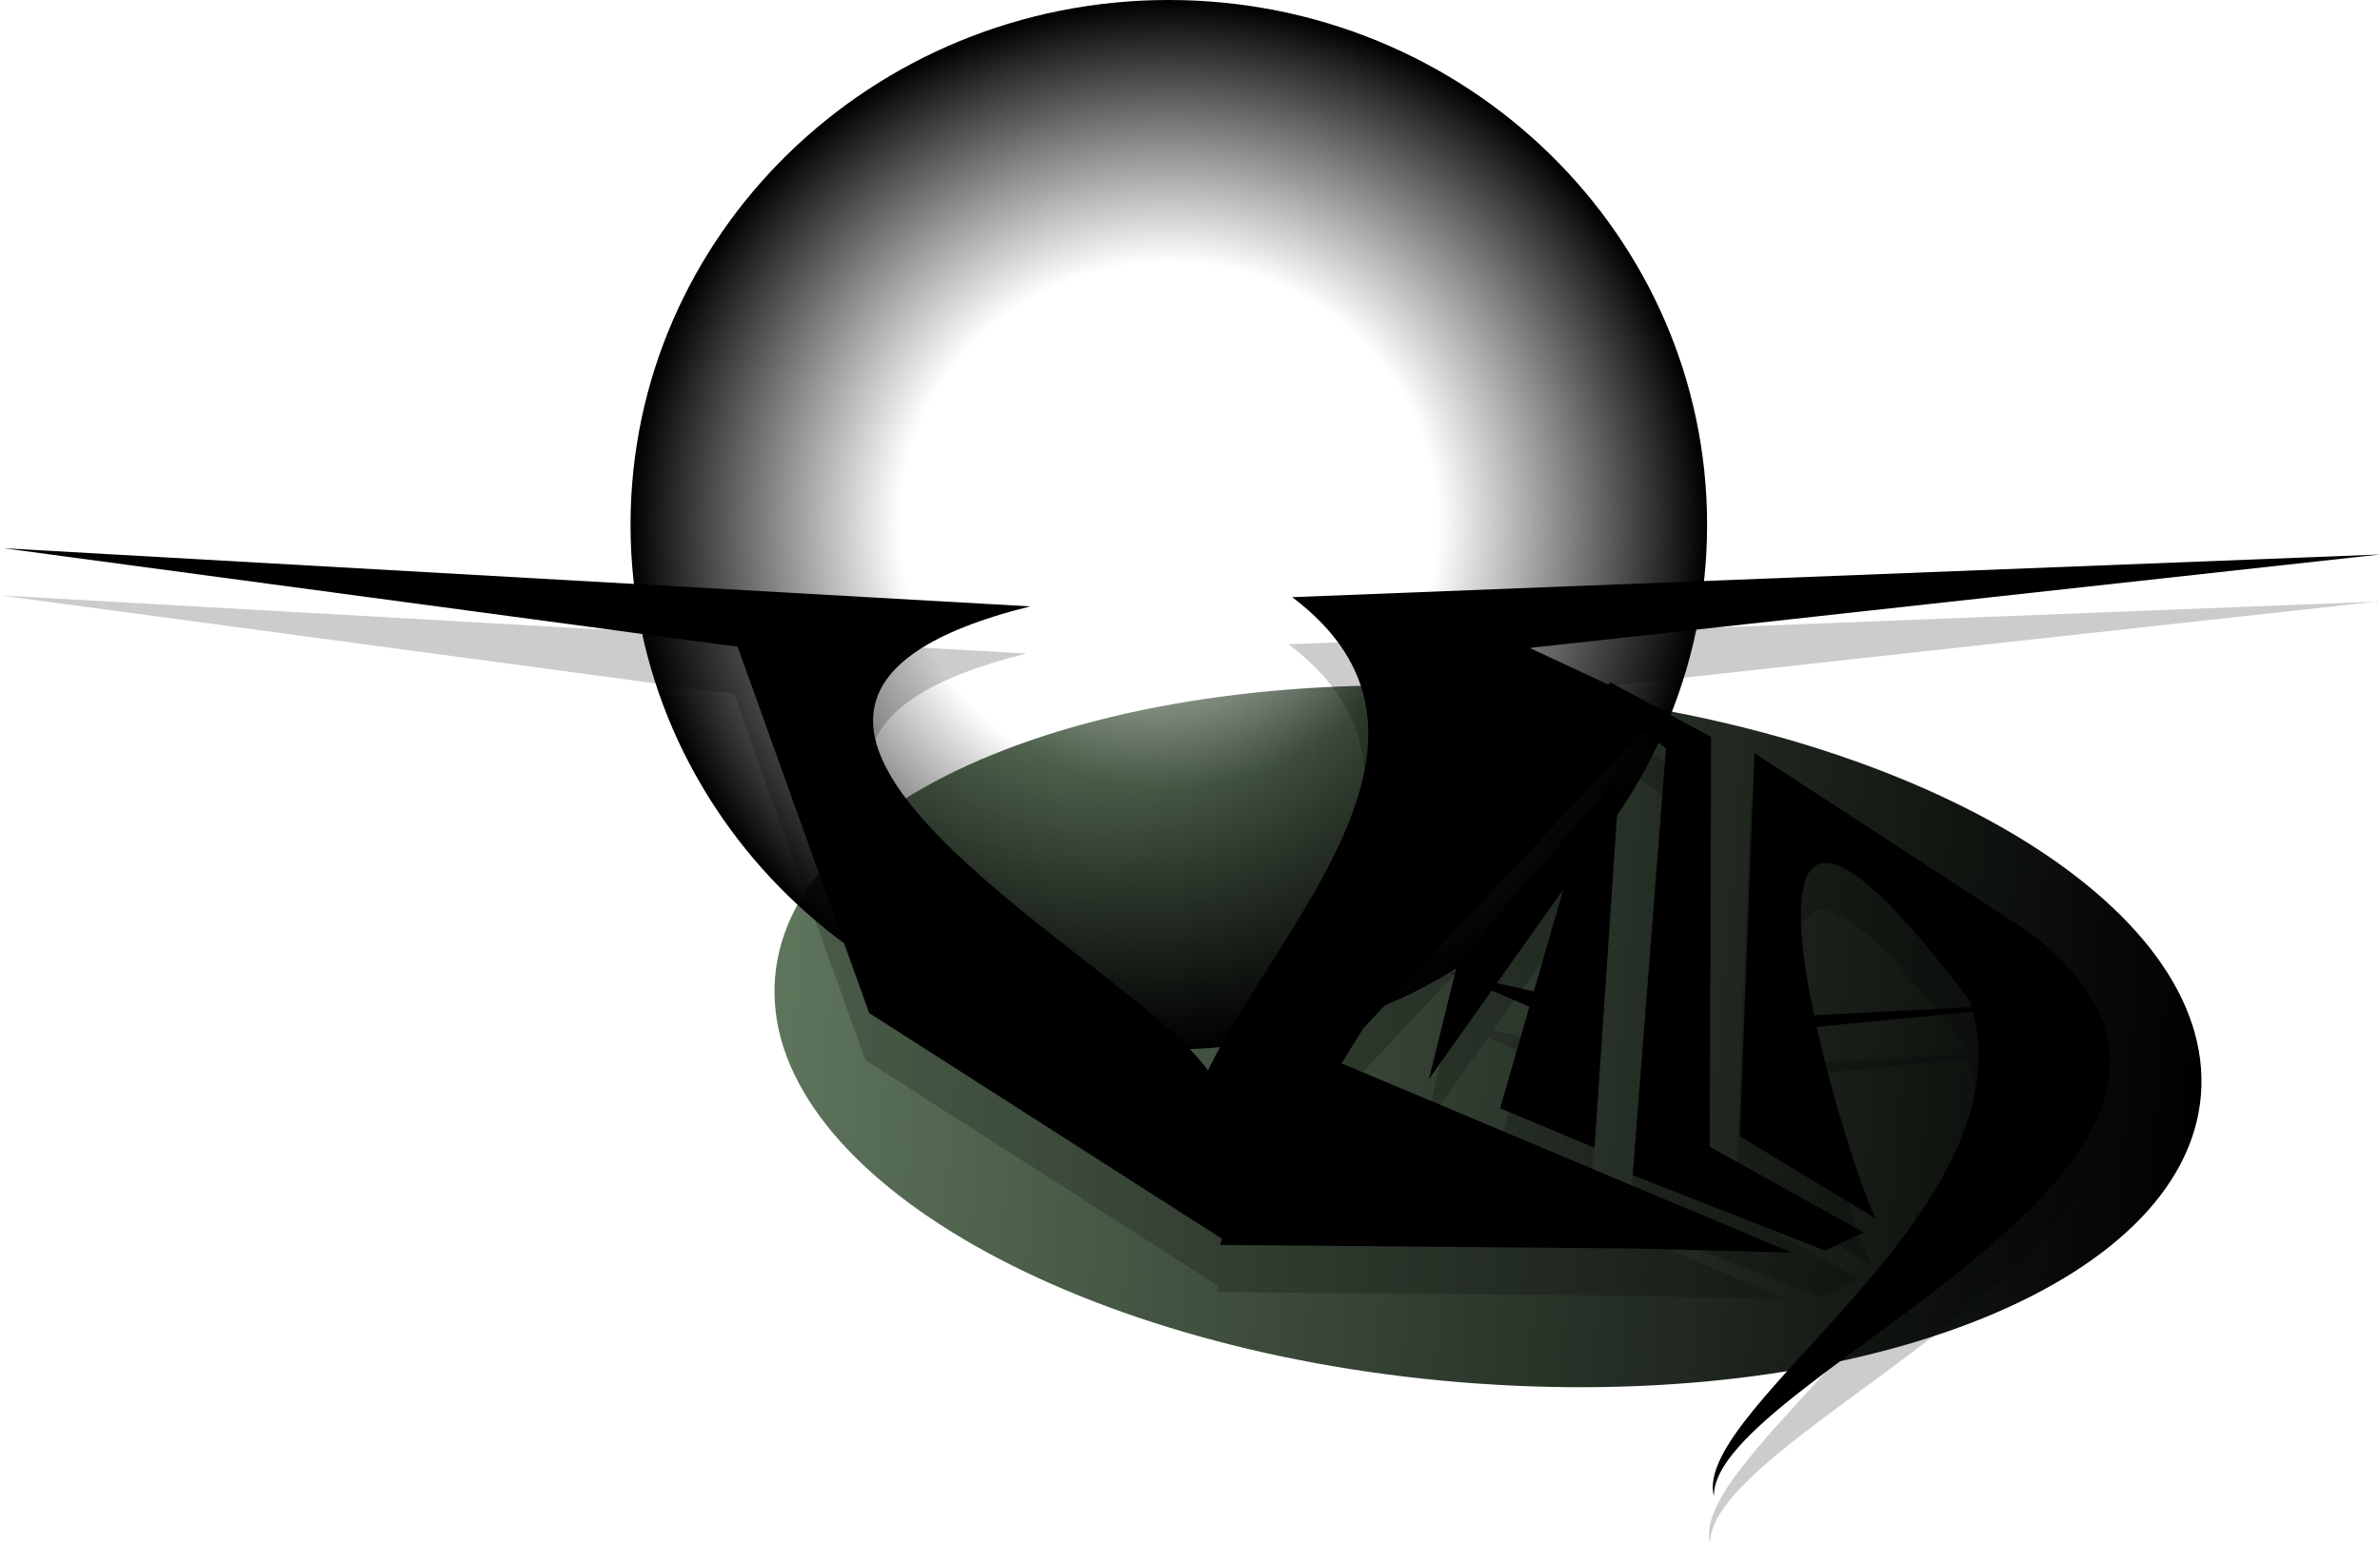
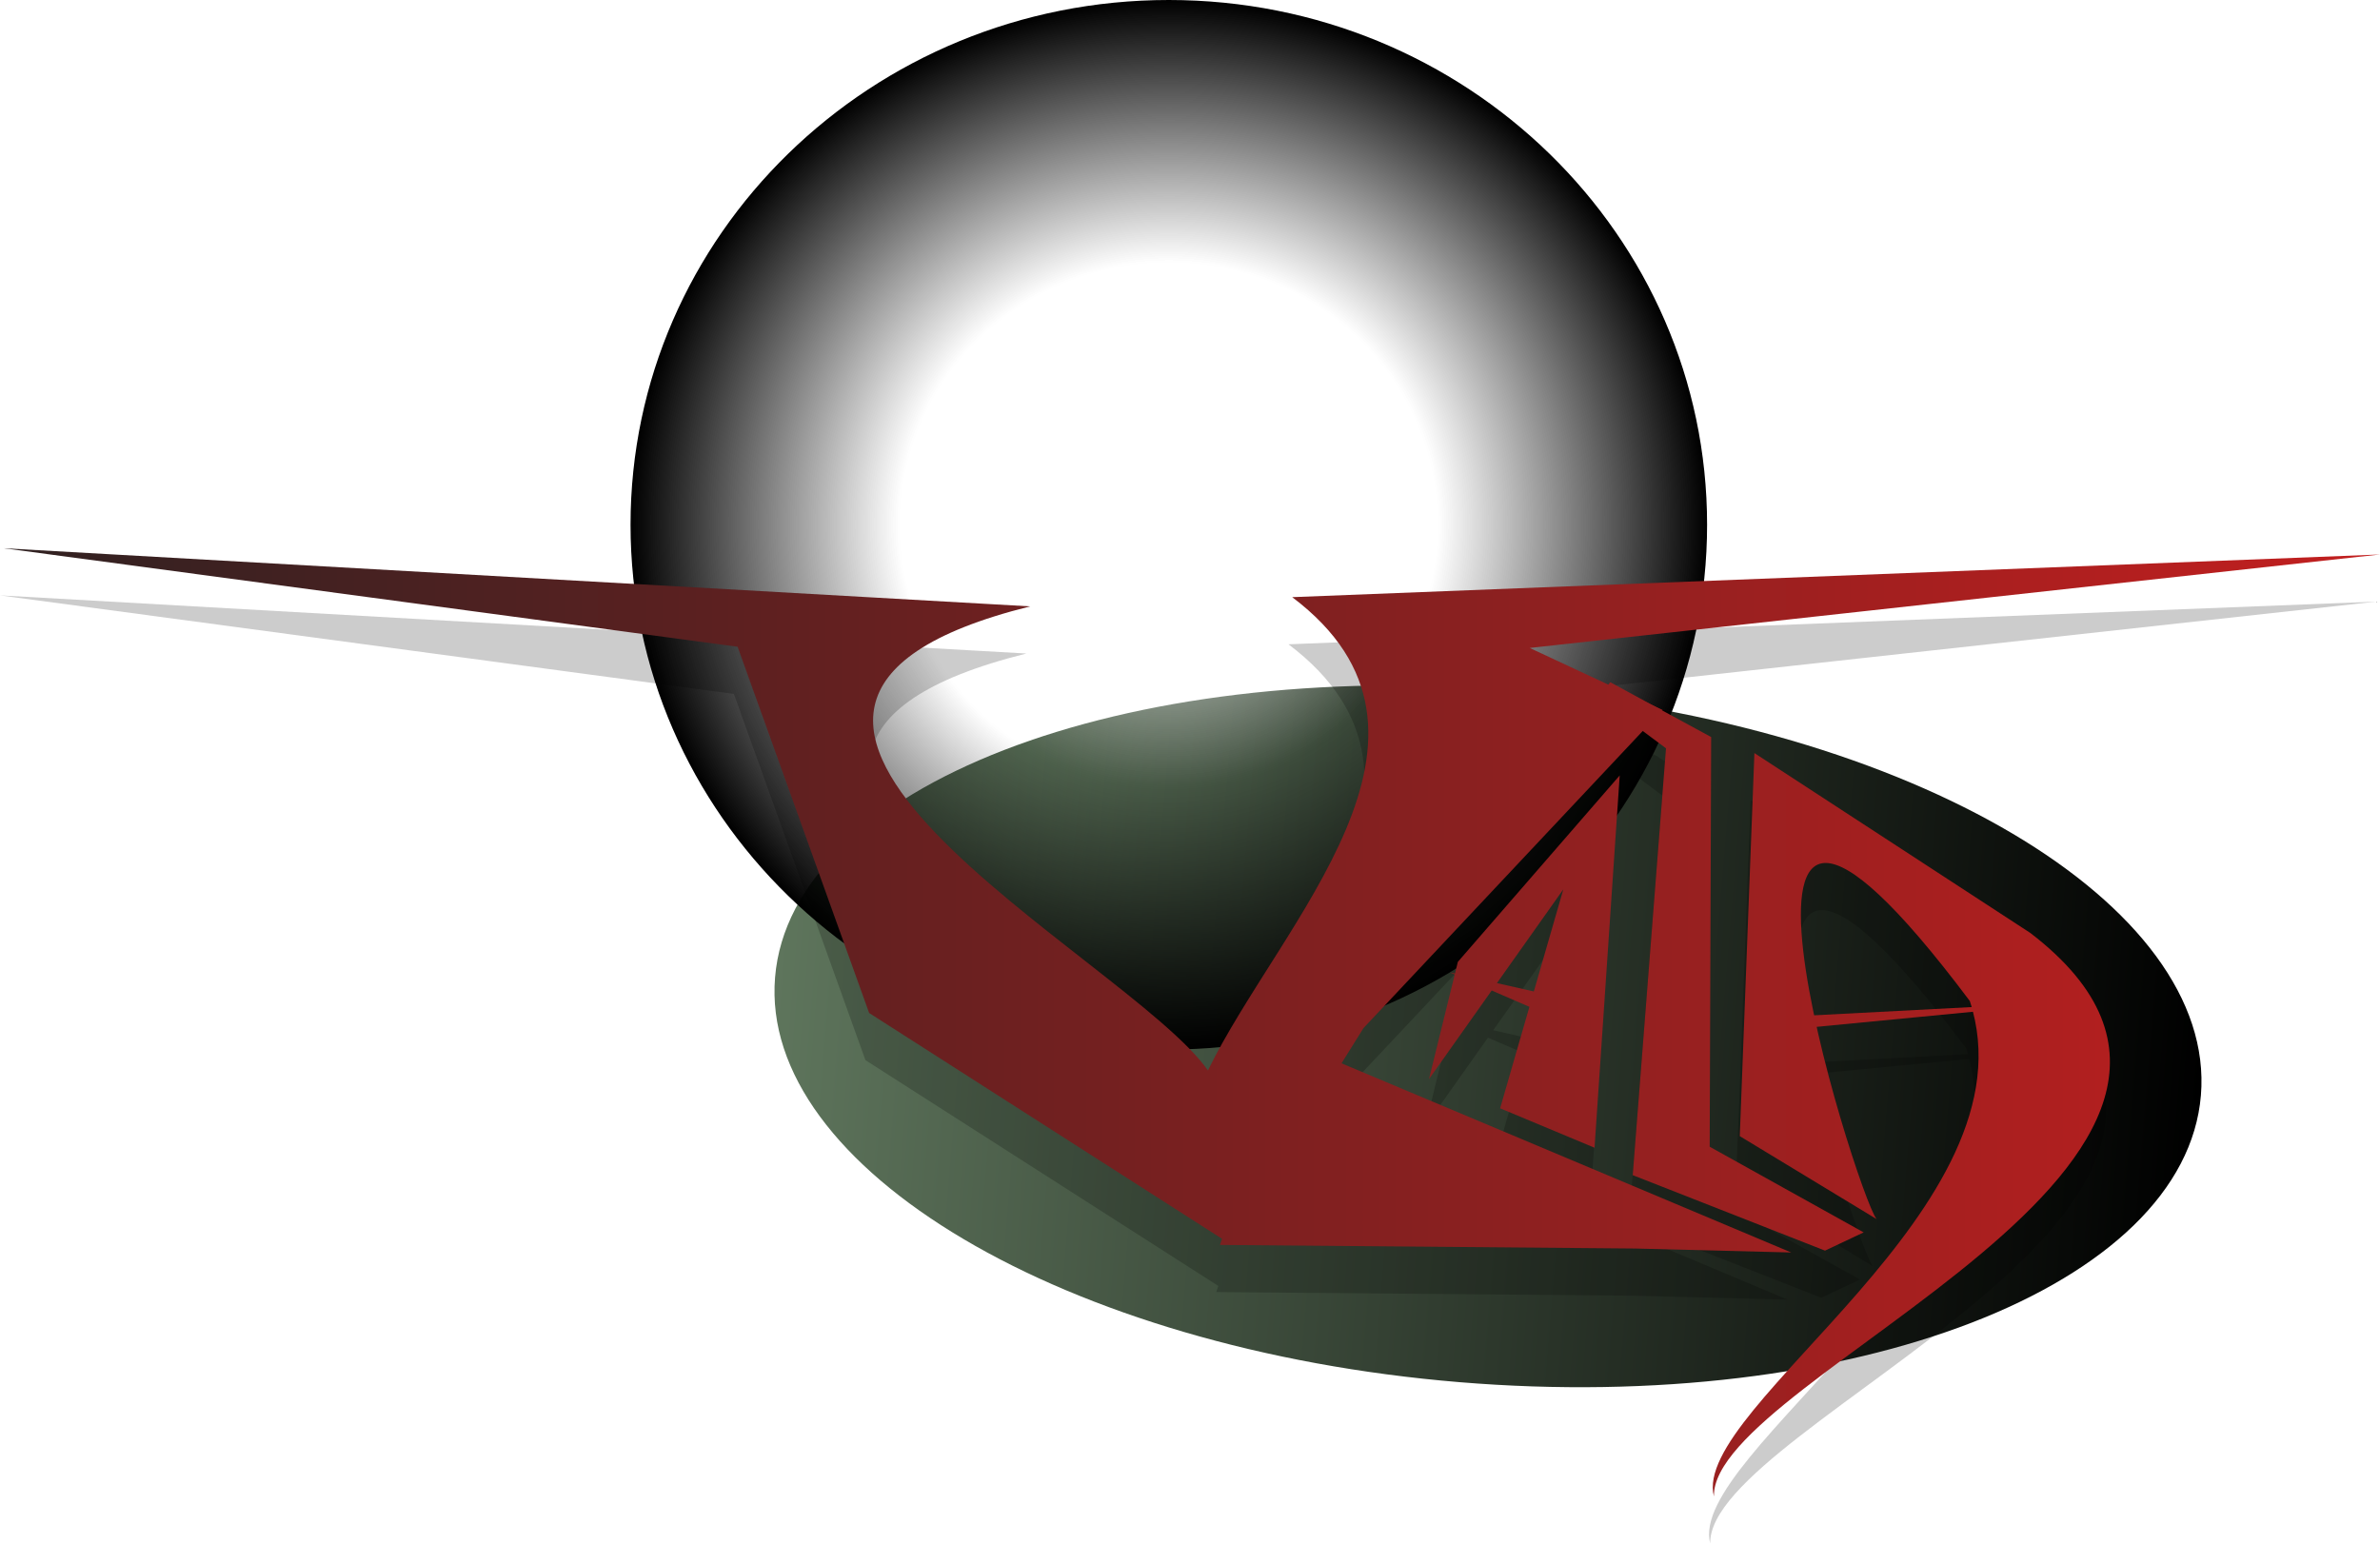
<svg xmlns="http://www.w3.org/2000/svg" xmlns:xlink="http://www.w3.org/1999/xlink" width="74.325mm" height="48.208mm" viewBox="0 0 280.913 182.202" version="1.1" id="svg1">
  <defs id="defs1">
    <linearGradient id="linearGradient22">
      <stop style="stop-color:hsl(230, 38.041, 31.947);stop-opacity:1;" offset="0" id="stop52" />
      <stop style="stop-color:hsl(318, 25.532, 32.528);stop-opacity:1;" offset="0.265" id="stop20" />
      <stop style="stop-color:hsl(0, 6.221, 46.238);stop-opacity:1;" offset="0.708" id="stop21" />
      <stop style="stop-color:hsl(219, 62.712, 30.749);stop-opacity:1;" offset="1" id="stop22" />
    </linearGradient>
    <linearGradient id="gradient26">
      <stop style="stop-color:#ffffff;stop-opacity:1;" offset="0" id="stop26" />
      <stop style="stop-color:hsl(335, 53.239, 71.065);stop-opacity:1;" offset="1" id="stop27" />
    </linearGradient>
    <radialGradient xlink:href="#gradient26" id="radialGradient27" cx="500.071" cy="443.216" fx="500.071" fy="443.216" r="71.452" gradientTransform="matrix(0.8891756,0,0,0.8669316,53.82697,60.59557)" gradientUnits="userSpaceOnUse" />
-     <radialGradient xlink:href="#linearGradient105" id="radialGradient52" cx="501.905" cy="497.58" fx="501.905" fy="497.58" r="140.237" gradientTransform="matrix(1,0,0,1.094427,0,-46.98498)" gradientUnits="userSpaceOnUse" spreadMethod="reflect" />
-     <radialGradient xlink:href="#linearGradient22" id="radialGradient80" gradientUnits="userSpaceOnUse" gradientTransform="matrix(1,0,0,1.094427,0,-46.98498)" cx="501.905" cy="497.58" fx="501.905" fy="497.58" r="140.237" spreadMethod="reflect" />
-     <radialGradient xlink:href="#linearGradient22" id="radialGradient81" gradientUnits="userSpaceOnUse" gradientTransform="matrix(1,0,0,1.094427,0,-46.98498)" cx="501.905" cy="497.58" fx="501.905" fy="497.58" r="140.237" spreadMethod="reflect" />
-     <radialGradient xlink:href="#linearGradient22" id="radialGradient82" gradientUnits="userSpaceOnUse" gradientTransform="matrix(1,0,0,1.094427,0,-46.98498)" cx="501.905" cy="497.58" fx="501.905" fy="497.58" r="140.237" spreadMethod="reflect" />
-     <radialGradient xlink:href="#linearGradient22" id="radialGradient83" gradientUnits="userSpaceOnUse" gradientTransform="matrix(1,0,0,1.094427,0,-46.98498)" cx="501.905" cy="497.58" fx="501.905" fy="497.58" r="140.237" spreadMethod="reflect" />
-     <radialGradient xlink:href="#linearGradient22" id="radialGradient84" gradientUnits="userSpaceOnUse" gradientTransform="matrix(1,0,0,1.094427,0,-46.98498)" cx="501.905" cy="497.58" fx="501.905" fy="497.58" r="140.237" spreadMethod="reflect" />
-     <radialGradient xlink:href="#linearGradient22" id="radialGradient85" gradientUnits="userSpaceOnUse" gradientTransform="matrix(1,0,0,1.094427,0,-46.98498)" cx="501.905" cy="497.58" fx="501.905" fy="497.58" r="140.237" spreadMethod="reflect" />
-     <radialGradient xlink:href="#linearGradient22" id="radialGradient86" gradientUnits="userSpaceOnUse" gradientTransform="matrix(1,0,0,1.094427,0,-46.98498)" cx="501.905" cy="497.58" fx="501.905" fy="497.58" r="140.237" spreadMethod="reflect" />
    <linearGradient id="linearGradient89">
      <stop style="stop-color:hsl(230, 38.041, 31.947);stop-opacity:1;" offset="0" id="stop86" />
      <stop style="stop-color:hsl(318, 25.532, 32.528);stop-opacity:1;" offset="0.265" id="stop87" />
      <stop style="stop-color:hsl(0, 6.221, 46.238);stop-opacity:1;" offset="0.708" id="stop88" />
      <stop style="stop-color:hsl(219, 62.712, 30.749);stop-opacity:1;" offset="1" id="stop89" />
    </linearGradient>
    <radialGradient xlink:href="#linearGradient22" id="radialGradient95" gradientUnits="userSpaceOnUse" gradientTransform="matrix(1,0,0,1.094427,0,-46.98498)" cx="501.905" cy="497.58" fx="501.905" fy="497.58" r="140.237" spreadMethod="reflect" />
    <radialGradient xlink:href="#linearGradient22" id="radialGradient96" gradientUnits="userSpaceOnUse" gradientTransform="matrix(1,0,0,1.094427,0,-46.98498)" cx="501.905" cy="497.58" fx="501.905" fy="497.58" r="140.237" spreadMethod="reflect" />
    <radialGradient xlink:href="#linearGradient22" id="radialGradient97" gradientUnits="userSpaceOnUse" gradientTransform="matrix(1,0,0,1.094427,0,-46.98498)" cx="501.905" cy="497.58" fx="501.905" fy="497.58" r="140.237" spreadMethod="reflect" />
    <radialGradient xlink:href="#linearGradient22" id="radialGradient98" gradientUnits="userSpaceOnUse" gradientTransform="matrix(1,0,0,1.094427,0,-46.98498)" cx="501.905" cy="497.58" fx="501.905" fy="497.58" r="140.237" spreadMethod="reflect" />
    <radialGradient xlink:href="#linearGradient22" id="radialGradient99" gradientUnits="userSpaceOnUse" gradientTransform="matrix(1,0,0,1.094427,0,-46.98498)" cx="501.905" cy="497.58" fx="501.905" fy="497.58" r="140.237" spreadMethod="reflect" />
    <radialGradient xlink:href="#linearGradient22" id="radialGradient100" gradientUnits="userSpaceOnUse" gradientTransform="matrix(1,0,0,1.094427,0,-46.98498)" cx="501.905" cy="497.58" fx="501.905" fy="497.58" r="140.237" spreadMethod="reflect" />
    <radialGradient xlink:href="#linearGradient22" id="radialGradient101" gradientUnits="userSpaceOnUse" gradientTransform="matrix(1,0,0,1.094427,0,-46.98498)" cx="501.905" cy="497.58" fx="501.905" fy="497.58" r="140.237" spreadMethod="reflect" />
    <radialGradient xlink:href="#linearGradient89" id="radialGradient102" gradientUnits="userSpaceOnUse" gradientTransform="matrix(1,0,0,1.094427,0,-46.98498)" cx="501.905" cy="497.58" fx="501.905" fy="497.58" r="140.237" spreadMethod="reflect" />
-     <linearGradient id="linearGradient105">
-       <stop style="stop-color:hsl(230, 38.041, 31.947);stop-opacity:1;" offset="0" id="stop102" />
-       <stop style="stop-color:hsl(318, 25.532, 32.528);stop-opacity:1;" offset="0.265" id="stop103" />
-       <stop style="stop-color:hsl(0, 6.221, 46.238);stop-opacity:1;" offset="0.708" id="stop104" />
-       <stop style="stop-color:hsl(219, 62.712, 30.749);stop-opacity:1;" offset="1" id="stop105" />
-     </linearGradient>
    <linearGradient id="gradient106">
      <stop style="stop-color:#5e755c;stop-opacity:1;" offset="0" id="stop106" />
      <stop style="stop-color:hsl(76, 13.374, 57.94);stop-opacity:1;" offset="1" id="stop107" />
    </linearGradient>
    <linearGradient xlink:href="#gradient106" id="linearGradient107" x1="491.58" y1="459.25" x2="660.447" y2="459.25" gradientUnits="userSpaceOnUse" />
+     <linearGradient id="gradient145">
+       <stop style="stop-color:#302121;stop-opacity:1;" offset="0" id="stop145" />
+       <stop style="stop-color:#c21f1f;stop-opacity:1;" offset="1" id="stop146" />
+     </linearGradient>
+     <linearGradient xlink:href="#gradient145" id="linearGradient146" x1="361.668" y1="497.58" x2="642.142" y2="497.58" gradientUnits="userSpaceOnUse" />
  </defs>
  <g id="layer1" transform="translate(-360.5223,-382.8898)">
    <ellipse style="mix-blend-mode:normal;fill:url(#linearGradient107);stroke-width:0.432" id="ellipse52" cx="576.013" cy="459.25" rx="84.434" ry="40.965" transform="rotate(4.733461)" />
    <ellipse style="mix-blend-mode:hard-light;fill:url(#radialGradient27);stroke-width:0.461;stroke-dasharray:none" id="path2" cx="498.478" cy="444.833" rx="63.533" ry="61.944" />
    <g id="g95" style="opacity:0.2;mix-blend-mode:multiply;fill:url(#radialGradient102);stroke:none;stroke-width:1.001;stroke-dasharray:none" transform="matrix(1,0,0,0.3646179,-1.14554,327.7034)">
      <path style="fill:url(#radialGradient95);stroke:none;stroke-width:1.001;stroke-linecap:butt;stroke-linejoin:miter;stroke-dasharray:none;stroke-opacity:1" d="m 361.668,344.101 86.62,31.894 15.526,118.563 42.501,74.592 15.844,-69.694 35.301,-103.016 -15.676,-20.059 100.358,-30.261 -128.393,13.816 c 21.56,44.61 -1.356,104.998 -9.947,153.217 -9.509,-37.074 -69.074,-117.381 -20.985,-150.231 z" id="path89" />
      <path style="fill:url(#radialGradient96);stroke:none;stroke-width:1.001;stroke-linecap:butt;stroke-linejoin:miter;stroke-dasharray:none;stroke-opacity:1" d="m 533.301,478.005 19.103,-60.358 -2.97,120.537 -11.145,-12.768 7.459,-70.881 -15.855,61.417 z" id="path90" />
      <path style="fill:url(#radialGradient97);stroke:none;stroke-width:1.001;stroke-linecap:butt;stroke-linejoin:miter;stroke-dasharray:none;stroke-opacity:1" d="m 549.862,392.512 8.007,16.359 -3.93,138.185 22.696,24.435 4.562,-5.905 -18.173,-27.734 0.174,-132.632 -11.911,-17.746 z" id="path91" />
      <path style="fill:url(#radialGradient98);stroke:none;stroke-width:1.001;stroke-linecap:butt;stroke-linejoin:miter;stroke-dasharray:none;stroke-opacity:1" d="m 566.577,534.429 1.725,-124.014 32.572,58.242 c 34.624,72.789 -37.682,143.315 -37.349,182.402 -2.789,-29.058 38.191,-93.798 30.202,-160.381 -35.35,-129.198 -13.429,61.994 -11.013,70.586 z" id="path92" />
      <path style="fill:url(#radialGradient99);stroke:none;stroke-width:1.001;stroke-linecap:butt;stroke-linejoin:miter;stroke-dasharray:none;stroke-opacity:1;filter:url(#filter78)" d="m 570.649,495.979 36.125,-5.169 -33.566,8.874 z" id="path93" />
      <path style="fill:url(#radialGradient100);stroke:none;stroke-width:1.001;stroke-linecap:butt;stroke-linejoin:miter;stroke-dasharray:none;stroke-opacity:1" d="m 544.992,496.419 -12.631,-14.991 11.916,7.42 z" id="path94" />
      <path style="fill:url(#radialGradient101);stroke:none;stroke-width:1.001;stroke-linecap:butt;stroke-linejoin:miter;stroke-dasharray:none;stroke-opacity:1" d="m 513.417,503.755 59.234,68.339 -18.454,-1.286 -48.977,-1.162 z" id="path95" />
    </g>
-     <g id="g1" style="fill:url(#radialGradient52);stroke:none;stroke-width:1.001;stroke-dasharray:none" transform="matrix(1,0,0,0.3646179,-0.7065394,322.1391)">
-       <path style="fill:url(#radialGradient80);stroke:none;stroke-width:1.001;stroke-linecap:butt;stroke-linejoin:miter;stroke-dasharray:none;stroke-opacity:1" d="m 361.668,344.101 86.62,31.894 15.526,118.563 42.501,74.592 15.844,-69.694 35.301,-103.016 -15.676,-20.059 100.358,-30.261 -128.393,13.816 c 21.56,44.61 -1.356,104.998 -9.947,153.217 -9.509,-37.074 -69.074,-117.381 -20.985,-150.231 z" id="path1" />
-       <path style="fill:url(#radialGradient81);stroke:none;stroke-width:1.001;stroke-linecap:butt;stroke-linejoin:miter;stroke-dasharray:none;stroke-opacity:1" d="m 533.301,478.005 19.103,-60.358 -2.97,120.537 -11.145,-12.768 7.459,-70.881 -15.855,61.417 z" id="path3" />
-       <path style="fill:url(#radialGradient82);stroke:none;stroke-width:1.001;stroke-linecap:butt;stroke-linejoin:miter;stroke-dasharray:none;stroke-opacity:1" d="m 549.862,392.512 8.007,16.359 -3.93,138.185 22.696,24.435 4.562,-5.905 -18.173,-27.734 0.174,-132.632 -11.911,-17.746 z" id="path4" />
-       <path style="fill:url(#radialGradient83);stroke:none;stroke-width:1.001;stroke-linecap:butt;stroke-linejoin:miter;stroke-dasharray:none;stroke-opacity:1" d="m 566.577,534.429 1.725,-124.014 32.572,58.242 c 34.624,72.789 -37.682,143.315 -37.349,182.402 -2.789,-29.058 38.191,-93.798 30.202,-160.381 -35.35,-129.198 -13.429,61.994 -11.013,70.586 z" id="path5" />
-       <path style="fill:url(#radialGradient84);stroke:none;stroke-width:1.001;stroke-linecap:butt;stroke-linejoin:miter;stroke-dasharray:none;stroke-opacity:1;filter:url(#filter78)" d="m 570.649,495.979 36.125,-5.169 -33.566,8.874 z" id="path6" />
-       <path style="fill:url(#radialGradient85);stroke:none;stroke-width:1.001;stroke-linecap:butt;stroke-linejoin:miter;stroke-dasharray:none;stroke-opacity:1" d="m 544.992,496.419 -12.631,-14.991 11.916,7.42 z" id="path7" />
-       <path style="fill:url(#radialGradient86);stroke:none;stroke-width:1.001;stroke-linecap:butt;stroke-linejoin:miter;stroke-dasharray:none;stroke-opacity:1" d="m 513.417,503.755 59.234,68.339 -18.454,-1.286 -48.977,-1.162 z" id="path8" />
+     <g id="g1" style="fill:url(#linearGradient146);fill-opacity:1;fill-rule:evenodd;stroke:none;stroke-width:1.001;stroke-dasharray:none" transform="matrix(1,0,0,0.3646179,-0.7065394,322.1391)">
+       <path style="fill:url(#linearGradient146);fill-rule:evenodd;stroke:none;stroke-width:1.001;stroke-linecap:butt;stroke-linejoin:miter;stroke-dasharray:none;stroke-opacity:1" d="m 361.668,344.101 86.62,31.894 15.526,118.563 42.501,74.592 15.844,-69.694 35.301,-103.016 -15.676,-20.059 100.358,-30.261 -128.393,13.816 c 21.56,44.61 -1.356,104.998 -9.947,153.217 -9.509,-37.074 -69.074,-117.381 -20.985,-150.231 z" id="path1" />
+       <path style="fill:url(#linearGradient146);fill-rule:evenodd;stroke:none;stroke-width:1.001;stroke-linecap:butt;stroke-linejoin:miter;stroke-dasharray:none;stroke-opacity:1" d="m 533.301,478.005 19.103,-60.358 -2.97,120.537 -11.145,-12.768 7.459,-70.881 -15.855,61.417 z" id="path3" />
+       <path style="fill:url(#linearGradient146);fill-rule:evenodd;stroke:none;stroke-width:1.001;stroke-linecap:butt;stroke-linejoin:miter;stroke-dasharray:none;stroke-opacity:1" d="m 549.862,392.512 8.007,16.359 -3.93,138.185 22.696,24.435 4.562,-5.905 -18.173,-27.734 0.174,-132.632 -11.911,-17.746 z" id="path4" />
+       <path style="fill:url(#linearGradient146);fill-rule:evenodd;stroke:none;stroke-width:1.001;stroke-linecap:butt;stroke-linejoin:miter;stroke-dasharray:none;stroke-opacity:1" d="m 566.577,534.429 1.725,-124.014 32.572,58.242 c 34.624,72.789 -37.682,143.315 -37.349,182.402 -2.789,-29.058 38.191,-93.798 30.202,-160.381 -35.35,-129.198 -13.429,61.994 -11.013,70.586 z" id="path5" />
+       <path style="fill:url(#linearGradient146);fill-rule:evenodd;stroke:none;stroke-width:1.001;stroke-linecap:butt;stroke-linejoin:miter;stroke-dasharray:none;stroke-opacity:1;filter:url(#filter78)" d="m 570.649,495.979 36.125,-5.169 -33.566,8.874 z" id="path6" />
+       <path style="fill:url(#linearGradient146);fill-rule:evenodd;stroke:none;stroke-width:1.001;stroke-linecap:butt;stroke-linejoin:miter;stroke-dasharray:none;stroke-opacity:1" d="m 544.992,496.419 -12.631,-14.991 11.916,7.42 z" id="path7" />
+       <path style="fill:url(#linearGradient146);fill-rule:evenodd;stroke:none;stroke-width:1.001;stroke-linecap:butt;stroke-linejoin:miter;stroke-dasharray:none;stroke-opacity:1" d="m 513.417,503.755 59.234,68.339 -18.454,-1.286 -48.977,-1.162 z" id="path8" />
    </g>
  </g>
</svg>
